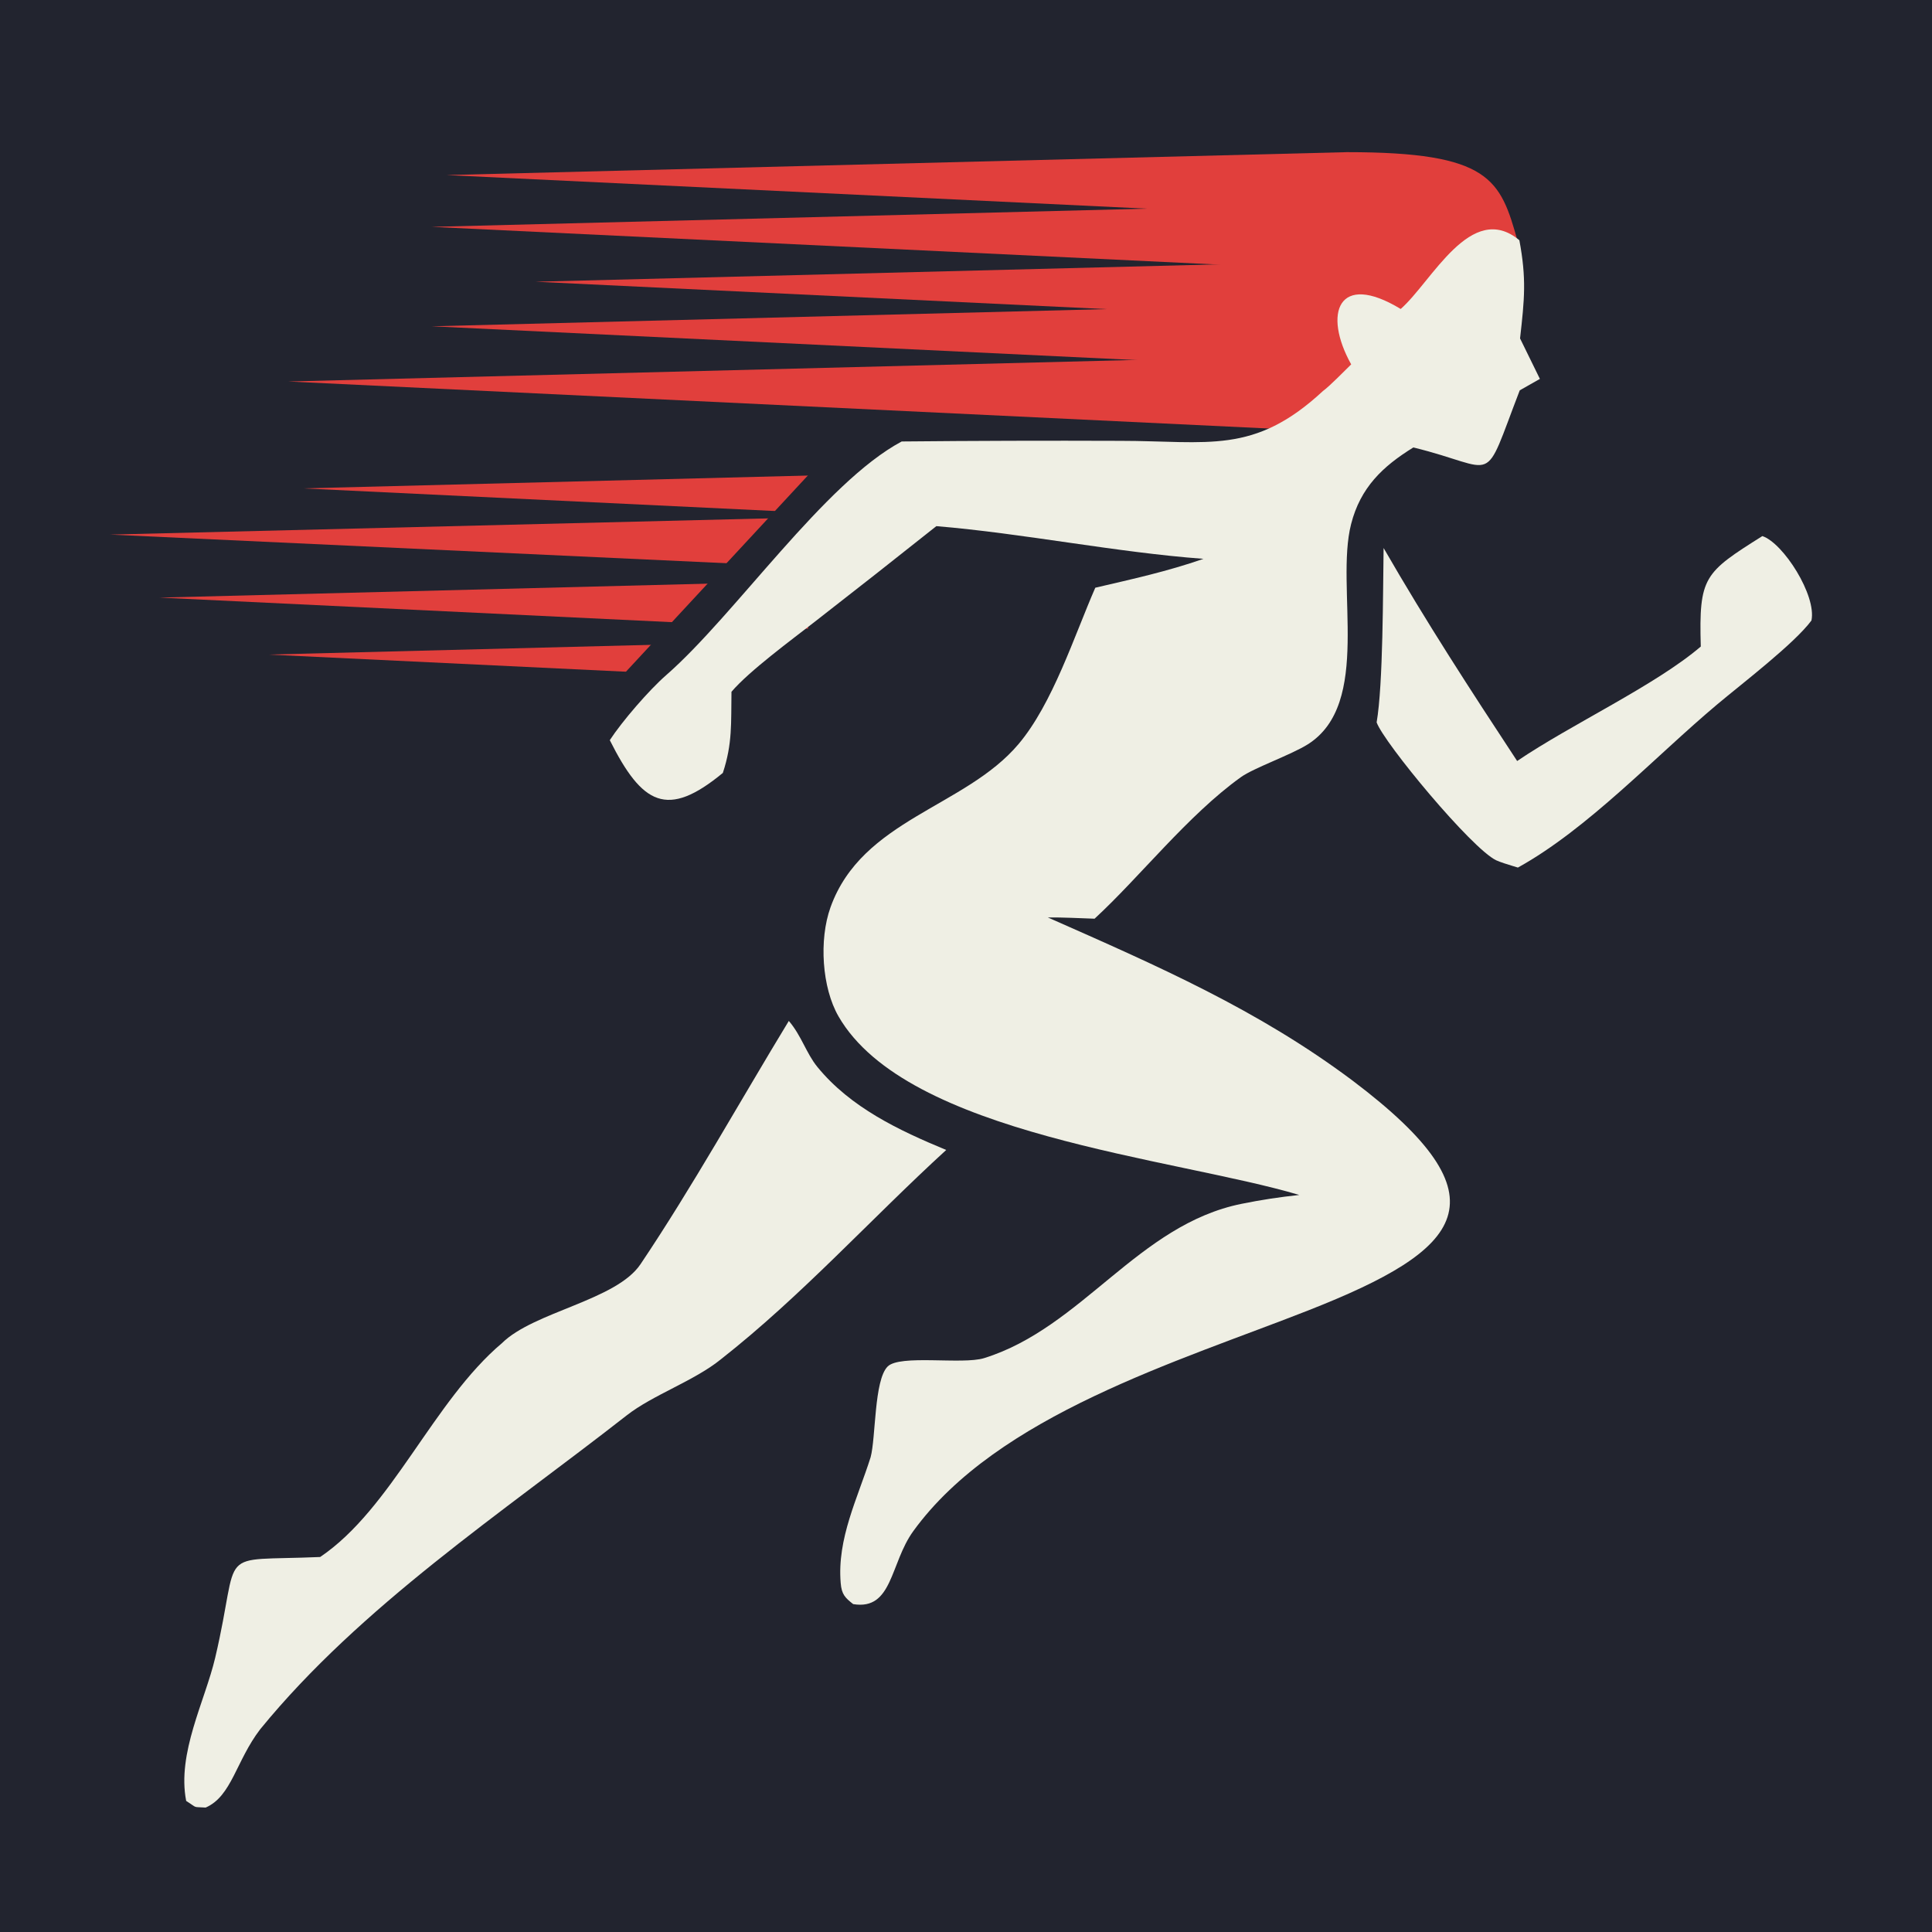
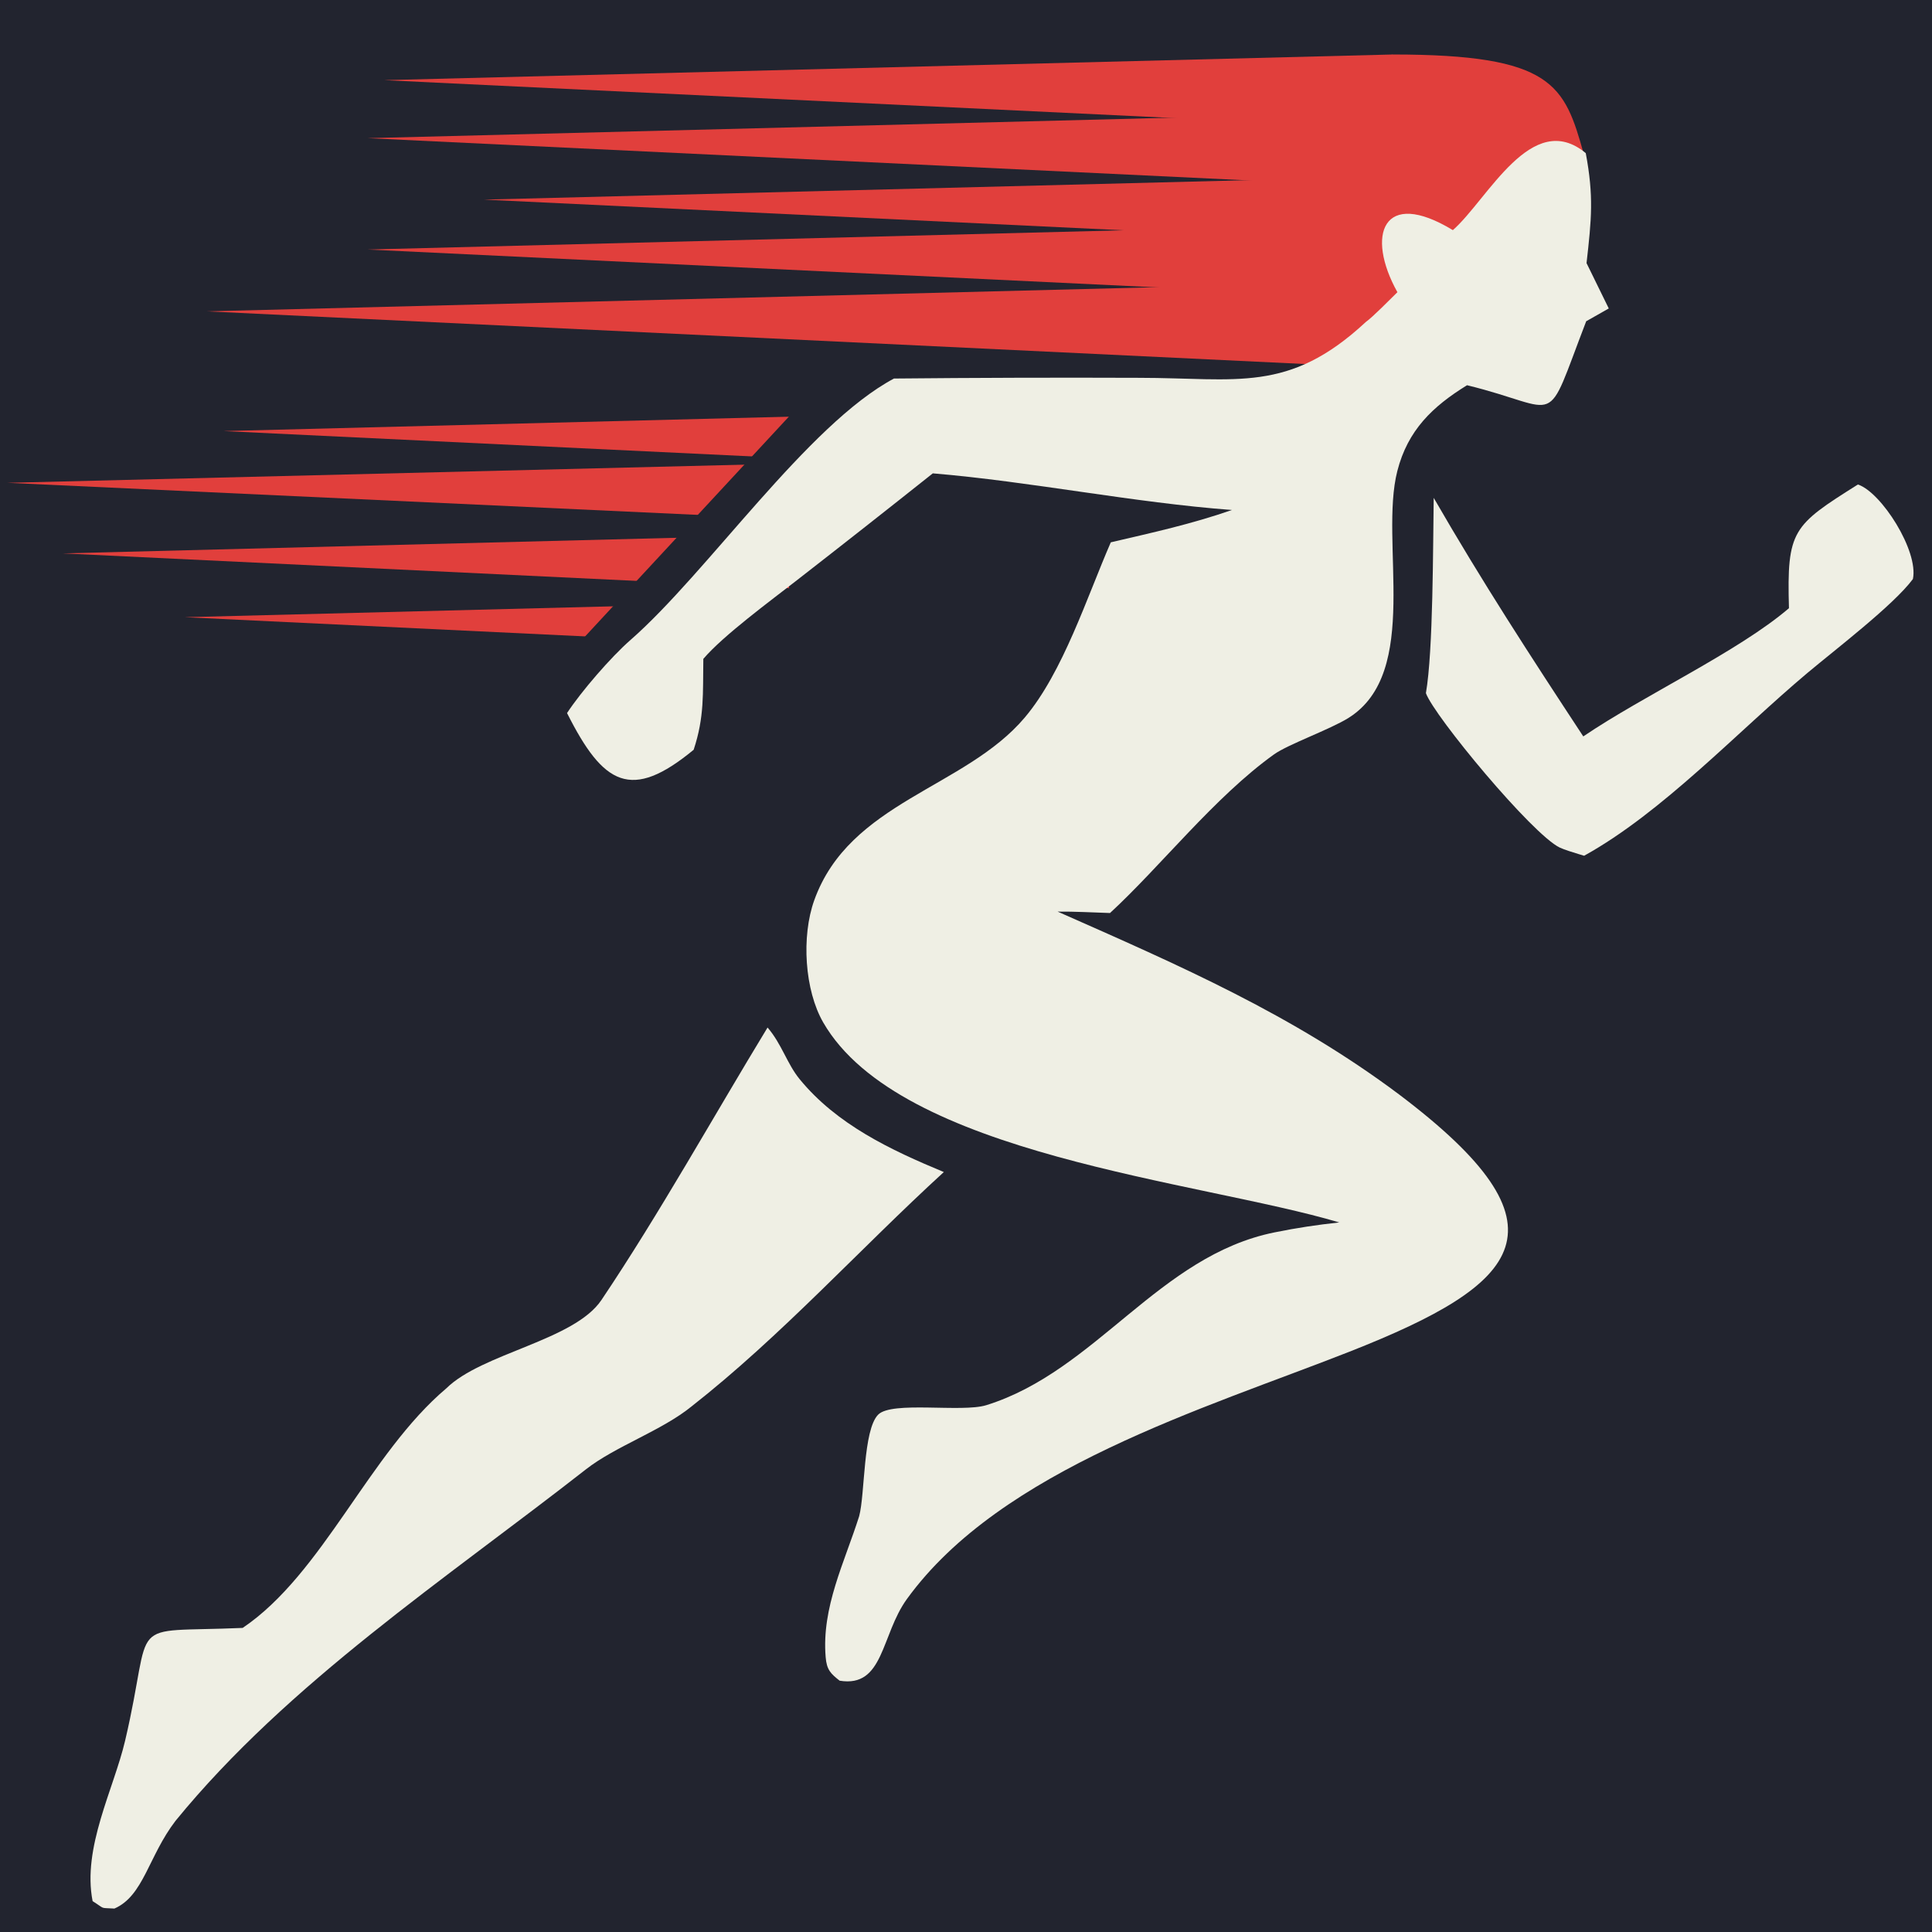
<svg xmlns="http://www.w3.org/2000/svg" width="512" height="512" viewBox="0 0 512 512" fill="none">
-   <rect width="512" height="512" fill="#22242F" />
-   <path d="M356.956 40.322L118.333 46.397L358.267 57.901L356.956 40.322Z" fill="#E13F3C" />
-   <path d="M356.934 53.945L114.4 60.12L358.267 71.812L356.934 53.945Z" fill="#E13F3C" />
-   <path d="M357.084 69.185L141.933 74.662L358.267 85.034L357.084 69.185Z" fill="#E13F3C" />
-   <path d="M356.934 80.295L114.4 86.47L358.267 98.162L356.934 80.295Z" fill="#E13F3C" />
-   <path d="M356.726 93.965L76.378 101.103L358.267 114.618L356.726 93.965Z" fill="#E13F3C" />
-   <path d="M243.304 125.278L80.311 129.428L244.2 137.286L243.304 125.278Z" fill="#E13F3C" />
-   <path d="M231.29 136.689L29.178 141.673L232.4 151.111L231.29 136.689Z" fill="#E13F3C" />
-   <path d="M213.21 154.019L42.289 158.371L214.149 166.61L213.21 154.019Z" fill="#E13F3C" />
-   <path d="M196.312 170.283L71.133 173.47L197 179.504L196.312 170.283Z" fill="#E13F3C" />
-   <path d="M383.833 98.011L323.522 95.389C313.033 67.594 344.282 46.441 356.956 40.322C394.978 40.322 397.6 47.533 402.189 63.923L383.833 98.011Z" fill="#E13F3C" />
-   <path d="M220.6 118.989L241.578 128.167L181.922 185.855L162.256 181.922L220.6 118.989Z" fill="#22242F" />
-   <path d="M371.199 81.881C379.456 74.646 389.849 53.043 402.646 63.661C404.561 73.906 404.009 79.238 402.83 89.683L408.089 100.415L402.751 103.442C392.622 129.728 397.458 124.163 374.556 118.579C366.411 123.598 360.53 129.208 358.057 138.886C353.766 155.69 363.734 186.503 346.528 197.288C342.131 200.044 332.215 203.538 328.862 205.944C314.771 216.054 302.046 232.443 290.074 243.464C286.085 243.336 281.636 243.089 277.684 243.131C306.892 256.039 333.315 267.548 358.466 286.388C400.064 317.786 387.788 331.11 346.746 347.257C312.373 360.785 264.326 374.996 242.027 405.772C235.835 414.314 236.61 426.83 226.101 425.107C224.015 423.462 223.029 422.566 222.792 419.506C221.804 407.733 227.266 397.103 230.719 386.191C232.127 380.974 231.617 365.816 235.215 362.158C238.451 358.867 255.015 361.715 260.805 359.916C286.807 351.826 301.599 324.546 329.054 319.021C334.373 317.947 338.909 317.266 344.319 316.677C311.06 306.796 240.383 300.837 222.22 269.363C217.818 261.733 217.002 249.048 220.098 240.429C228.475 217.12 255.727 213.97 269.896 197.219C278.948 186.519 284.661 168.596 290.262 155.752C300.225 153.425 309.232 151.466 318.933 148.098C295.656 146.367 271.364 141.374 248.146 139.433C237.484 147.912 226.775 156.334 216.02 164.697C209.848 169.512 198.576 177.779 193.848 183.332C193.714 191.61 194.143 197.008 191.559 204.836C176.804 217.013 170.207 213.28 161.6 196.15C164.908 191.097 171.992 182.898 176.557 178.909C194.804 162.971 218.484 127.903 238.961 116.995C258.272 116.809 277.583 116.753 296.896 116.828C320.099 116.836 332.321 120.602 350.584 103.633C352.336 102.373 356.334 98.264 358.077 96.568C350.552 83.063 354.582 71.801 371.199 81.881Z" fill="#EFEFE4" />
-   <path d="M209.044 270.558C212.375 274.416 213.662 279.128 216.606 282.739C225.414 293.53 238.245 299.565 250.756 304.754C230.921 322.885 212.353 343.509 191.055 360.215C183.975 365.968 173.042 369.64 166.066 375.103C133.036 400.942 95.63 425.612 68.962 458.264C62.543 466.638 61.416 476.028 54.499 479.024C50.865 478.786 52.54 479.289 49.341 477.266C46.863 464.606 54.327 450.803 57.028 439.321C64.049 409.479 56.346 413.849 84.848 412.62C103.864 399.781 114.737 371.372 133.051 355.921C141.475 347.606 163.284 344.628 169.737 335.033C183.437 314.657 196.255 291.583 209.044 270.558Z" fill="#EFEFE4" />
-   <path d="M467.042 142.068C472.593 143.898 481.449 157.808 480.053 164.441C475.489 170.596 461.741 181.079 455.09 186.663C438.579 200.526 420.825 219.646 402.26 229.913L400.935 229.513C399.784 229.174 397.478 228.445 396.525 227.995C390.009 224.922 366.75 196.847 364.822 191.437C366.559 181.427 366.487 156.65 366.668 145.23C378.105 165.06 389.525 182.616 402.06 201.676C416.283 192.014 438.747 181.601 450.725 171.339C450.207 152.821 451.59 151.807 467.042 142.068Z" fill="#EFEFE4" />
+   <g transform="translate(256,256) scale(1.12) translate(-256,-256)">
+     <rect width="512" height="512" fill="#22242F" />
+     <path d="M356.956 40.322L118.333 46.397L358.267 57.901L356.956 40.322Z" fill="#E13F3C" />
+     <path d="M356.934 53.945L114.4 60.12L358.267 71.812L356.934 53.945Z" fill="#E13F3C" />
+     <path d="M357.084 69.185L141.933 74.662L358.267 85.034L357.084 69.185Z" fill="#E13F3C" />
+     <path d="M356.934 80.295L114.4 86.47L358.267 98.162L356.934 80.295Z" fill="#E13F3C" />
+     <path d="M356.726 93.965L76.378 101.103L358.267 114.618L356.726 93.965Z" fill="#E13F3C" />
+     <path d="M243.304 125.278L80.311 129.428L244.2 137.286L243.304 125.278Z" fill="#E13F3C" />
+     <path d="M231.29 136.689L29.178 141.673L232.4 151.111L231.29 136.689Z" fill="#E13F3C" />
+     <path d="M213.21 154.019L42.289 158.371L214.149 166.61L213.21 154.019Z" fill="#E13F3C" />
+     <path d="M196.312 170.283L71.133 173.47L197 179.504L196.312 170.283Z" fill="#E13F3C" />
+     <path d="M383.833 98.011L323.522 95.389C313.033 67.594 344.282 46.441 356.956 40.322C394.978 40.322 397.6 47.533 402.189 63.923L383.833 98.011Z" fill="#E13F3C" />
+     <path d="M220.6 118.989L241.578 128.167L181.922 185.855L162.256 181.922L220.6 118.989Z" fill="#22242F" />
+     <path d="M371.199 81.881C379.456 74.646 389.849 53.043 402.646 63.661C404.561 73.906 404.009 79.238 402.83 89.683L408.089 100.415L402.751 103.442C392.622 129.728 397.458 124.163 374.556 118.579C366.411 123.598 360.53 129.208 358.057 138.886C353.766 155.69 363.734 186.503 346.528 197.288C342.131 200.044 332.215 203.538 328.862 205.944C314.771 216.054 302.046 232.443 290.074 243.464C286.085 243.336 281.636 243.089 277.684 243.131C306.892 256.039 333.315 267.548 358.466 286.388C400.064 317.786 387.788 331.11 346.746 347.257C312.373 360.785 264.326 374.996 242.027 405.772C235.835 414.314 236.61 426.83 226.101 425.107C224.015 423.462 223.029 422.566 222.792 419.506C221.804 407.733 227.266 397.103 230.719 386.191C232.127 380.974 231.617 365.816 235.215 362.158C238.451 358.867 255.015 361.715 260.805 359.916C286.807 351.826 301.599 324.546 329.054 319.021C334.373 317.947 338.909 317.266 344.319 316.677C311.06 306.796 240.383 300.837 222.22 269.363C217.818 261.733 217.002 249.048 220.098 240.429C228.475 217.12 255.727 213.97 269.896 197.219C278.948 186.519 284.661 168.596 290.262 155.752C300.225 153.425 309.232 151.466 318.933 148.098C295.656 146.367 271.364 141.374 248.146 139.433C237.484 147.912 226.775 156.334 216.02 164.697C209.848 169.512 198.576 177.779 193.848 183.332C193.714 191.61 194.143 197.008 191.559 204.836C176.804 217.013 170.207 213.28 161.6 196.15C164.908 191.097 171.992 182.898 176.557 178.909C194.804 162.971 218.484 127.903 238.961 116.995C258.272 116.809 277.583 116.753 296.896 116.828C320.099 116.836 332.321 120.602 350.584 103.633C352.336 102.373 356.334 98.264 358.077 96.568C350.552 83.063 354.582 71.801 371.199 81.881Z" fill="#EFEFE4" />
+     <path d="M209.044 270.558C212.375 274.416 213.662 279.128 216.606 282.739C225.414 293.53 238.245 299.565 250.756 304.754C230.921 322.885 212.353 343.509 191.055 360.215C183.975 365.968 173.042 369.64 166.066 375.103C133.036 400.942 95.63 425.612 68.962 458.264C62.543 466.638 61.416 476.028 54.499 479.024C50.865 478.786 52.54 479.289 49.341 477.266C46.863 464.606 54.327 450.803 57.028 439.321C64.049 409.479 56.346 413.849 84.848 412.62C103.864 399.781 114.737 371.372 133.051 355.921C141.475 347.606 163.284 344.628 169.737 335.033C183.437 314.657 196.255 291.583 209.044 270.558Z" fill="#EFEFE4" />
+     <path d="M467.042 142.068C472.593 143.898 481.449 157.808 480.053 164.441C475.489 170.596 461.741 181.079 455.09 186.663C438.579 200.526 420.825 219.646 402.26 229.913L400.935 229.513C399.784 229.174 397.478 228.445 396.525 227.995C390.009 224.922 366.75 196.847 364.822 191.437C366.559 181.427 366.487 156.65 366.668 145.23C378.105 165.06 389.525 182.616 402.06 201.676C416.283 192.014 438.747 181.601 450.725 171.339C450.207 152.821 451.59 151.807 467.042 142.068Z" fill="#EFEFE4" />
+   </g>
</svg>
